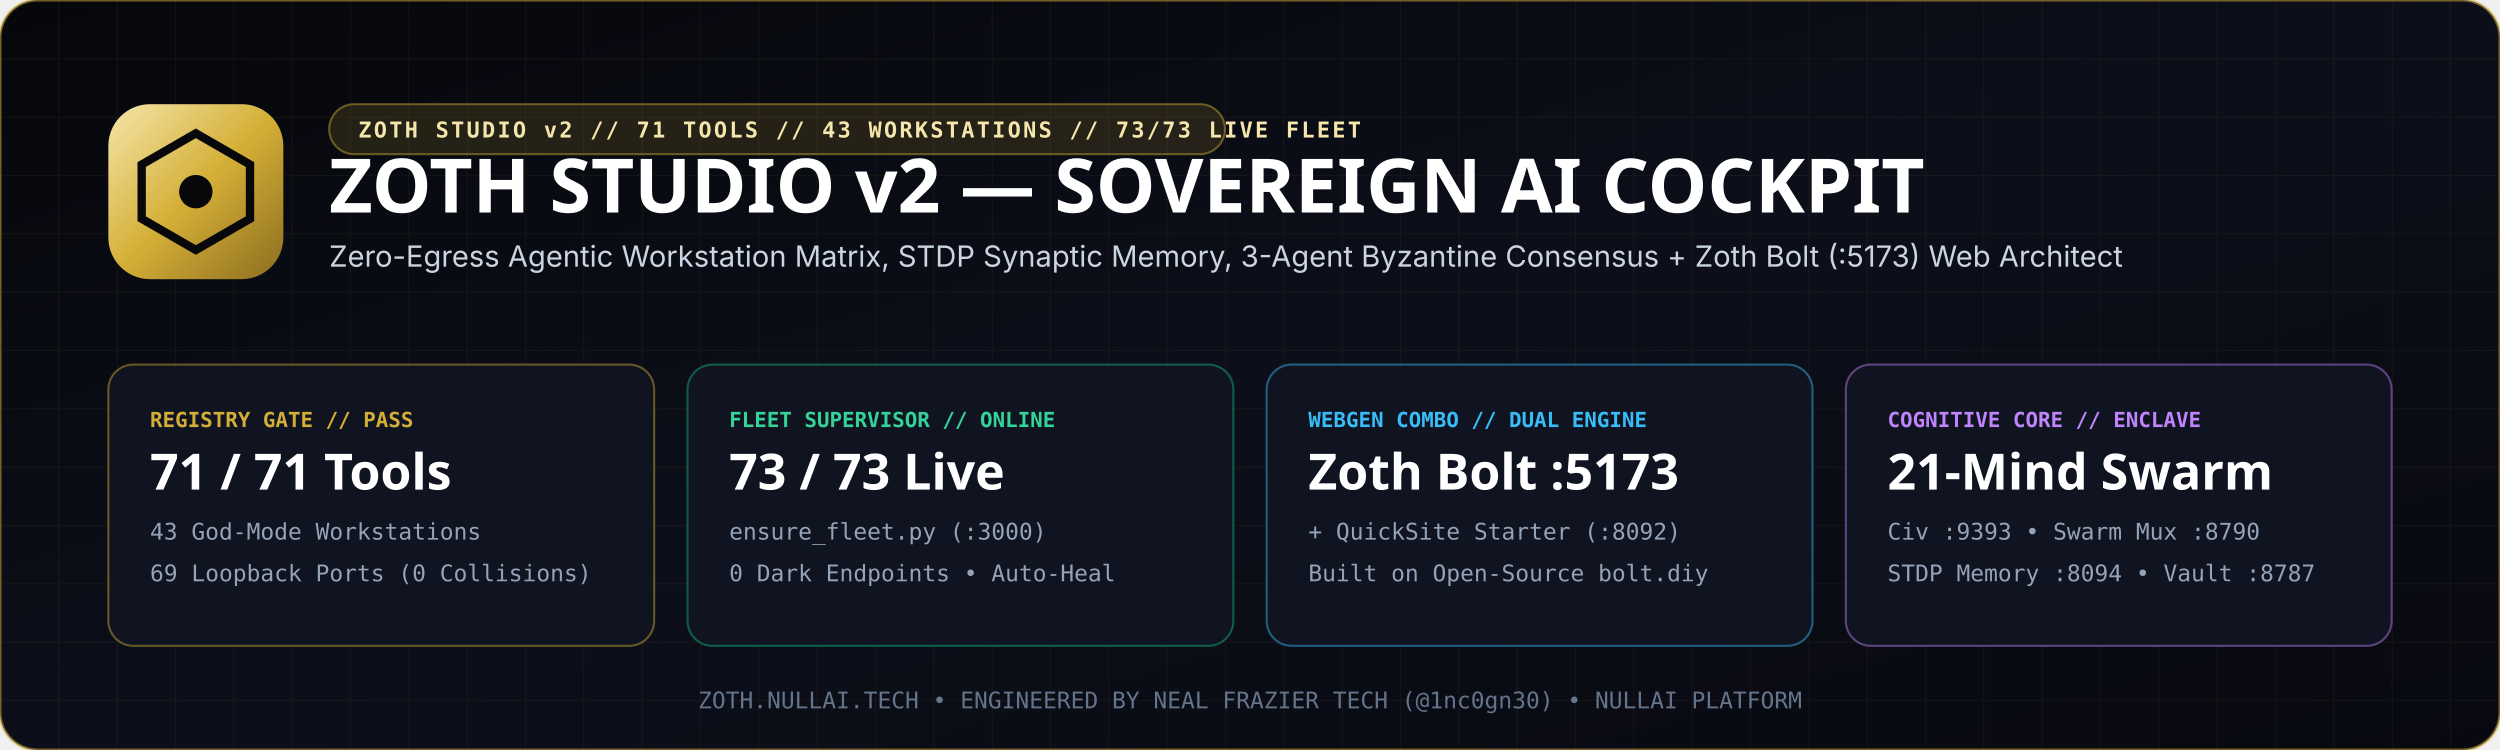
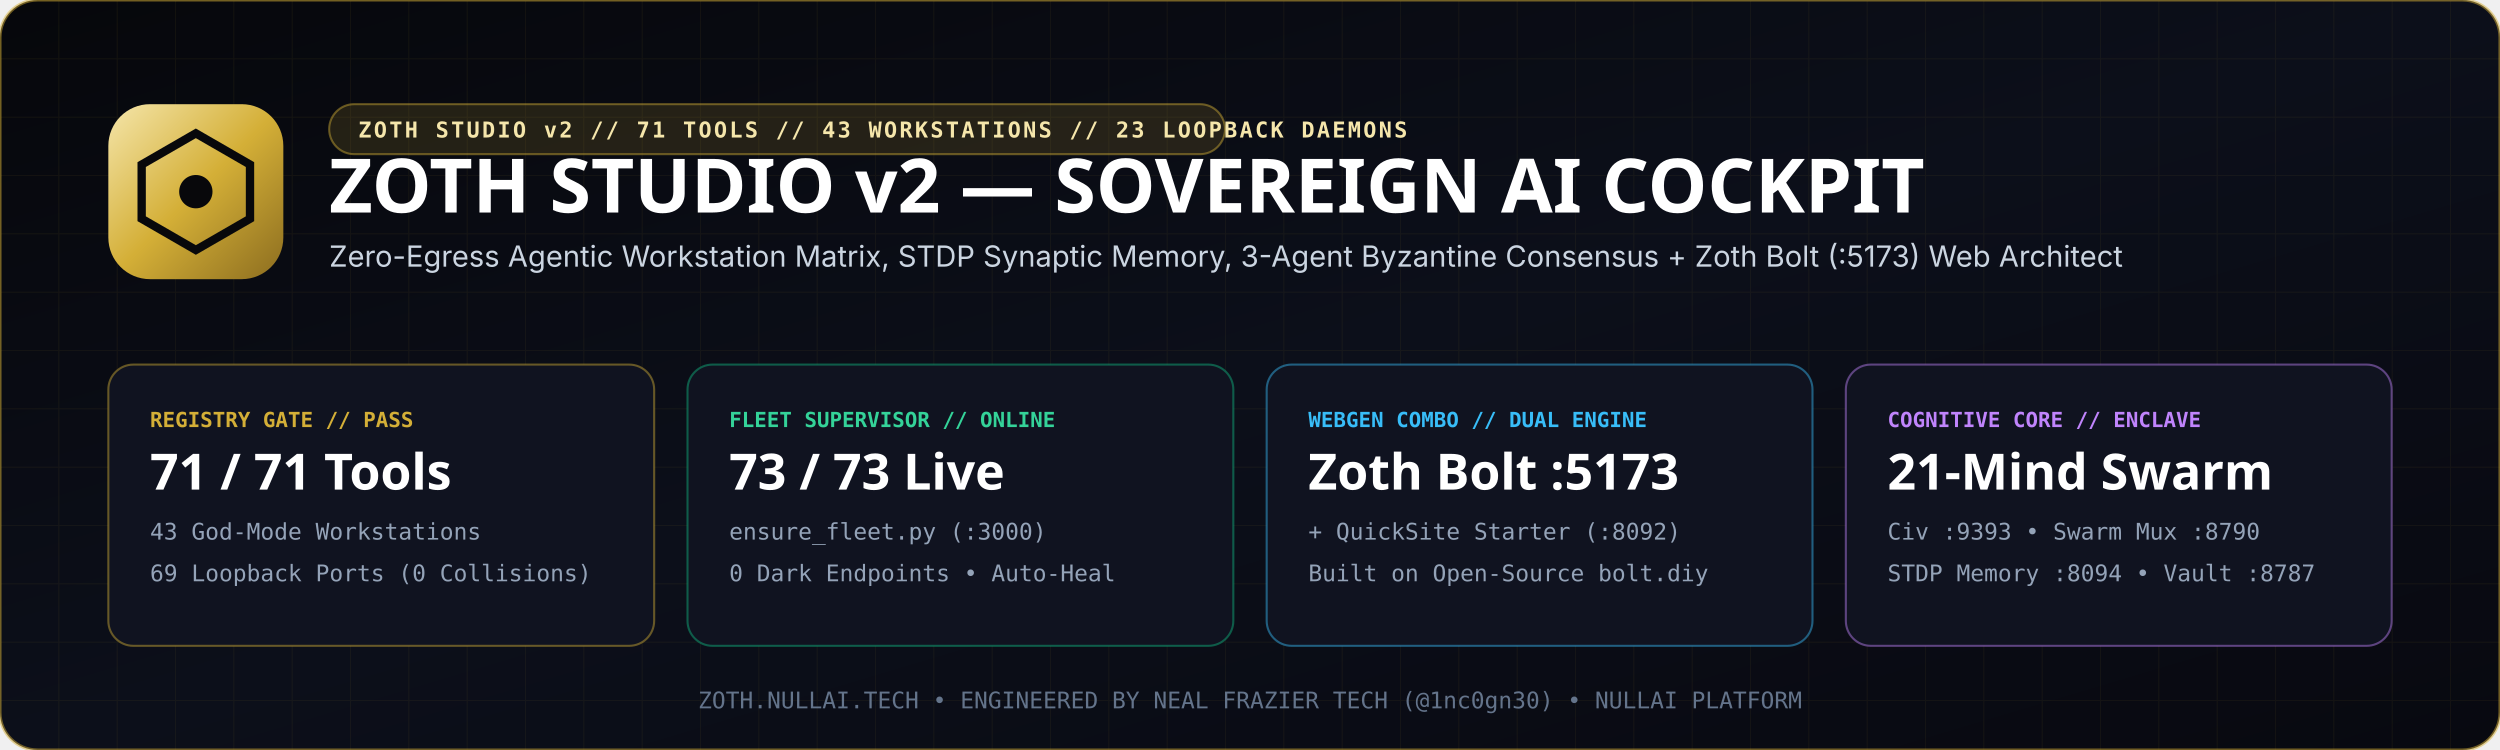
<svg xmlns="http://www.w3.org/2000/svg" viewBox="0 0 1200 360" width="100%" height="100%">
  <defs>
    <linearGradient id="stBg" x1="0%" y1="0%" x2="100%" y2="100%">
      <stop offset="0%" stop-color="#06070B" />
      <stop offset="50%" stop-color="#0C0F1A" />
      <stop offset="100%" stop-color="#080910" />
    </linearGradient>
    <linearGradient id="stGold" x1="0%" y1="0%" x2="100%" y2="100%">
      <stop offset="0%" stop-color="#F5E6AB" />
      <stop offset="50%" stop-color="#D4AF37" />
      <stop offset="100%" stop-color="#8C6D1F" />
    </linearGradient>
    <pattern id="stGrid" width="28" height="28" patternUnits="userSpaceOnUse">
      <path d="M 28 0 L 0 0 0 28" fill="none" stroke="rgba(212,175,55,0.06)" stroke-width="1" />
    </pattern>
  </defs>
  <rect width="1200" height="360" rx="18" fill="url(#stBg)" stroke="#D4AF37" stroke-opacity="0.5" stroke-width="1.5" />
  <rect width="1200" height="360" rx="18" fill="url(#stGrid)" />
  <g transform="translate(52, 50)">
    <rect width="84" height="84" rx="20" fill="url(#stGold)" />
    <polygon points="42,14 68,29 68,55 42,70 16,55 16,29" fill="none" stroke="#08080B" stroke-width="4" />
    <circle cx="42" cy="42" r="8" fill="#08080B" />
  </g>
  <g transform="translate(158, 62)">
    <rect x="0" y="-12" width="430" height="24" rx="12" fill="rgba(212,175,55,0.14)" stroke="#D4AF37" stroke-opacity="0.45" />
-     <text x="14" y="4" fill="#F5E6AB" font-family="JetBrains Mono, monospace" font-size="10.5" font-weight="700" letter-spacing="1.1">ZOTH STUDIO v2 // 71 TOOLS // 43 WORKSTATIONS // 73/73 LIVE FLEET</text>
+     <text x="14" y="4" fill="#F5E6AB" font-family="JetBrains Mono, monospace" font-size="10.5" font-weight="700" letter-spacing="1.1">ZOTH STUDIO v2 // 71 TOOLS // 43 WORKSTATIONS // 23 LOOPBACK DAEMONS</text>
    <text x="0" y="40" fill="#FFFFFF" font-family="Syne, Space Grotesk, sans-serif" font-size="36" font-weight="800">ZOTH STUDIO v2 — SOVEREIGN AI COCKPIT</text>
    <text x="0" y="66" fill="#CBD5E1" font-family="Inter, sans-serif" font-size="14">Zero-Egress Agentic Workstation Matrix, STDP Synaptic Memory, 3-Agent Byzantine Consensus + Zoth Bolt (:5173) Web Architect</text>
  </g>
  <g transform="translate(52, 175)">
    <rect x="0" y="0" width="262" height="135" rx="12" fill="#101320" stroke="#D4AF37" stroke-opacity="0.45" />
    <text x="20" y="30" fill="#D4AF37" font-family="JetBrains Mono, monospace" font-size="10" font-weight="700">REGISTRY GATE // PASS</text>
    <text x="20" y="60" fill="#FFFFFF" font-family="Space Grotesk, sans-serif" font-size="24" font-weight="800">71 / 71 Tools</text>
    <text x="20" y="84" fill="#94A3B8" font-family="JetBrains Mono, monospace" font-size="11">43 God-Mode Workstations</text>
    <text x="20" y="104" fill="#94A3B8" font-family="JetBrains Mono, monospace" font-size="11">69 Loopback Ports (0 Collisions)</text>
    <rect x="278" y="0" width="262" height="135" rx="12" fill="#101320" stroke="#10B981" stroke-opacity="0.45" />
    <text x="298" y="30" fill="#34D399" font-family="JetBrains Mono, monospace" font-size="10" font-weight="700">FLEET SUPERVISOR // ONLINE</text>
    <text x="298" y="60" fill="#FFFFFF" font-family="Space Grotesk, sans-serif" font-size="24" font-weight="800">73 / 73 Live</text>
    <text x="298" y="84" fill="#94A3B8" font-family="JetBrains Mono, monospace" font-size="11">ensure_fleet.py (:3000)</text>
    <text x="298" y="104" fill="#94A3B8" font-family="JetBrains Mono, monospace" font-size="11">0 Dark Endpoints • Auto-Heal</text>
    <rect x="556" y="0" width="262" height="135" rx="12" fill="#101320" stroke="#38BDF8" stroke-opacity="0.45" />
    <text x="576" y="30" fill="#38BDF8" font-family="JetBrains Mono, monospace" font-size="10" font-weight="700">WEBGEN COMBO // DUAL ENGINE</text>
    <text x="576" y="60" fill="#FFFFFF" font-family="Space Grotesk, sans-serif" font-size="24" font-weight="800">Zoth Bolt :5173</text>
    <text x="576" y="84" fill="#94A3B8" font-family="JetBrains Mono, monospace" font-size="11">+ QuickSite Starter (:8092)</text>
    <text x="576" y="104" fill="#94A3B8" font-family="JetBrains Mono, monospace" font-size="11">Built on Open-Source bolt.diy</text>
    <rect x="834" y="0" width="262" height="135" rx="12" fill="#101320" stroke="#C084FC" stroke-opacity="0.45" />
    <text x="854" y="30" fill="#C084FC" font-family="JetBrains Mono, monospace" font-size="10" font-weight="700">COGNITIVE CORE // ENCLAVE</text>
    <text x="854" y="60" fill="#FFFFFF" font-family="Space Grotesk, sans-serif" font-size="24" font-weight="800">21-Mind Swarm</text>
    <text x="854" y="84" fill="#94A3B8" font-family="JetBrains Mono, monospace" font-size="11">Civ :9393 • Swarm Mux :8790</text>
    <text x="854" y="104" fill="#94A3B8" font-family="JetBrains Mono, monospace" font-size="11">STDP Memory :8094 • Vault :8787</text>
  </g>
  <text x="600" y="340" text-anchor="middle" fill="#64748B" font-family="JetBrains Mono, monospace" font-size="11">
    ZOTH.NULLAI.TECH  •  ENGINEERED BY NEAL FRAZIER TECH (@1nc0gn30)  •  NULLAI PLATFORM
  </text>
</svg>
